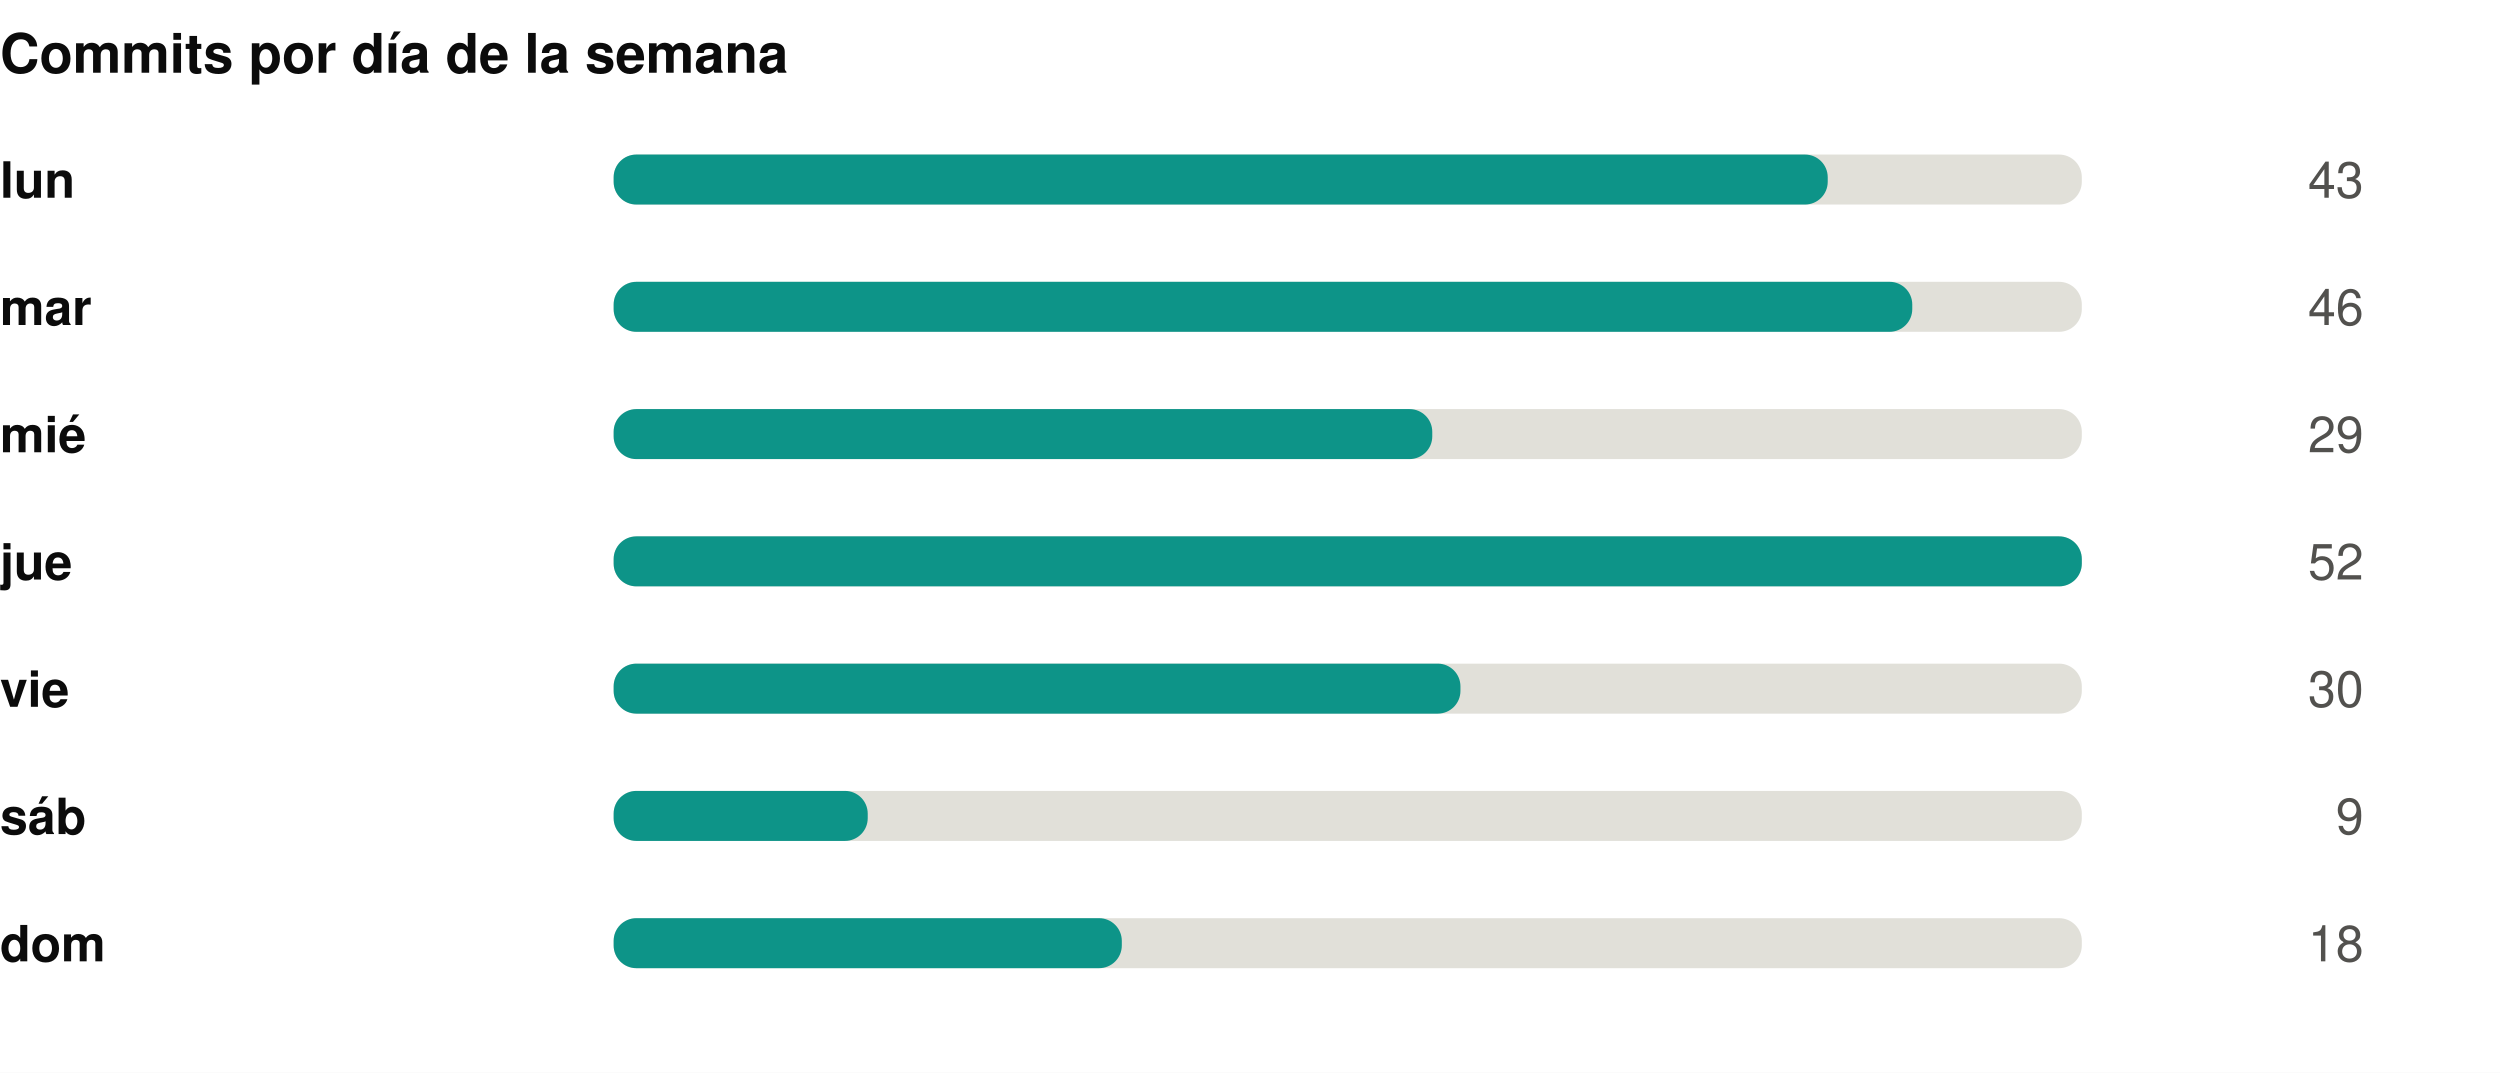
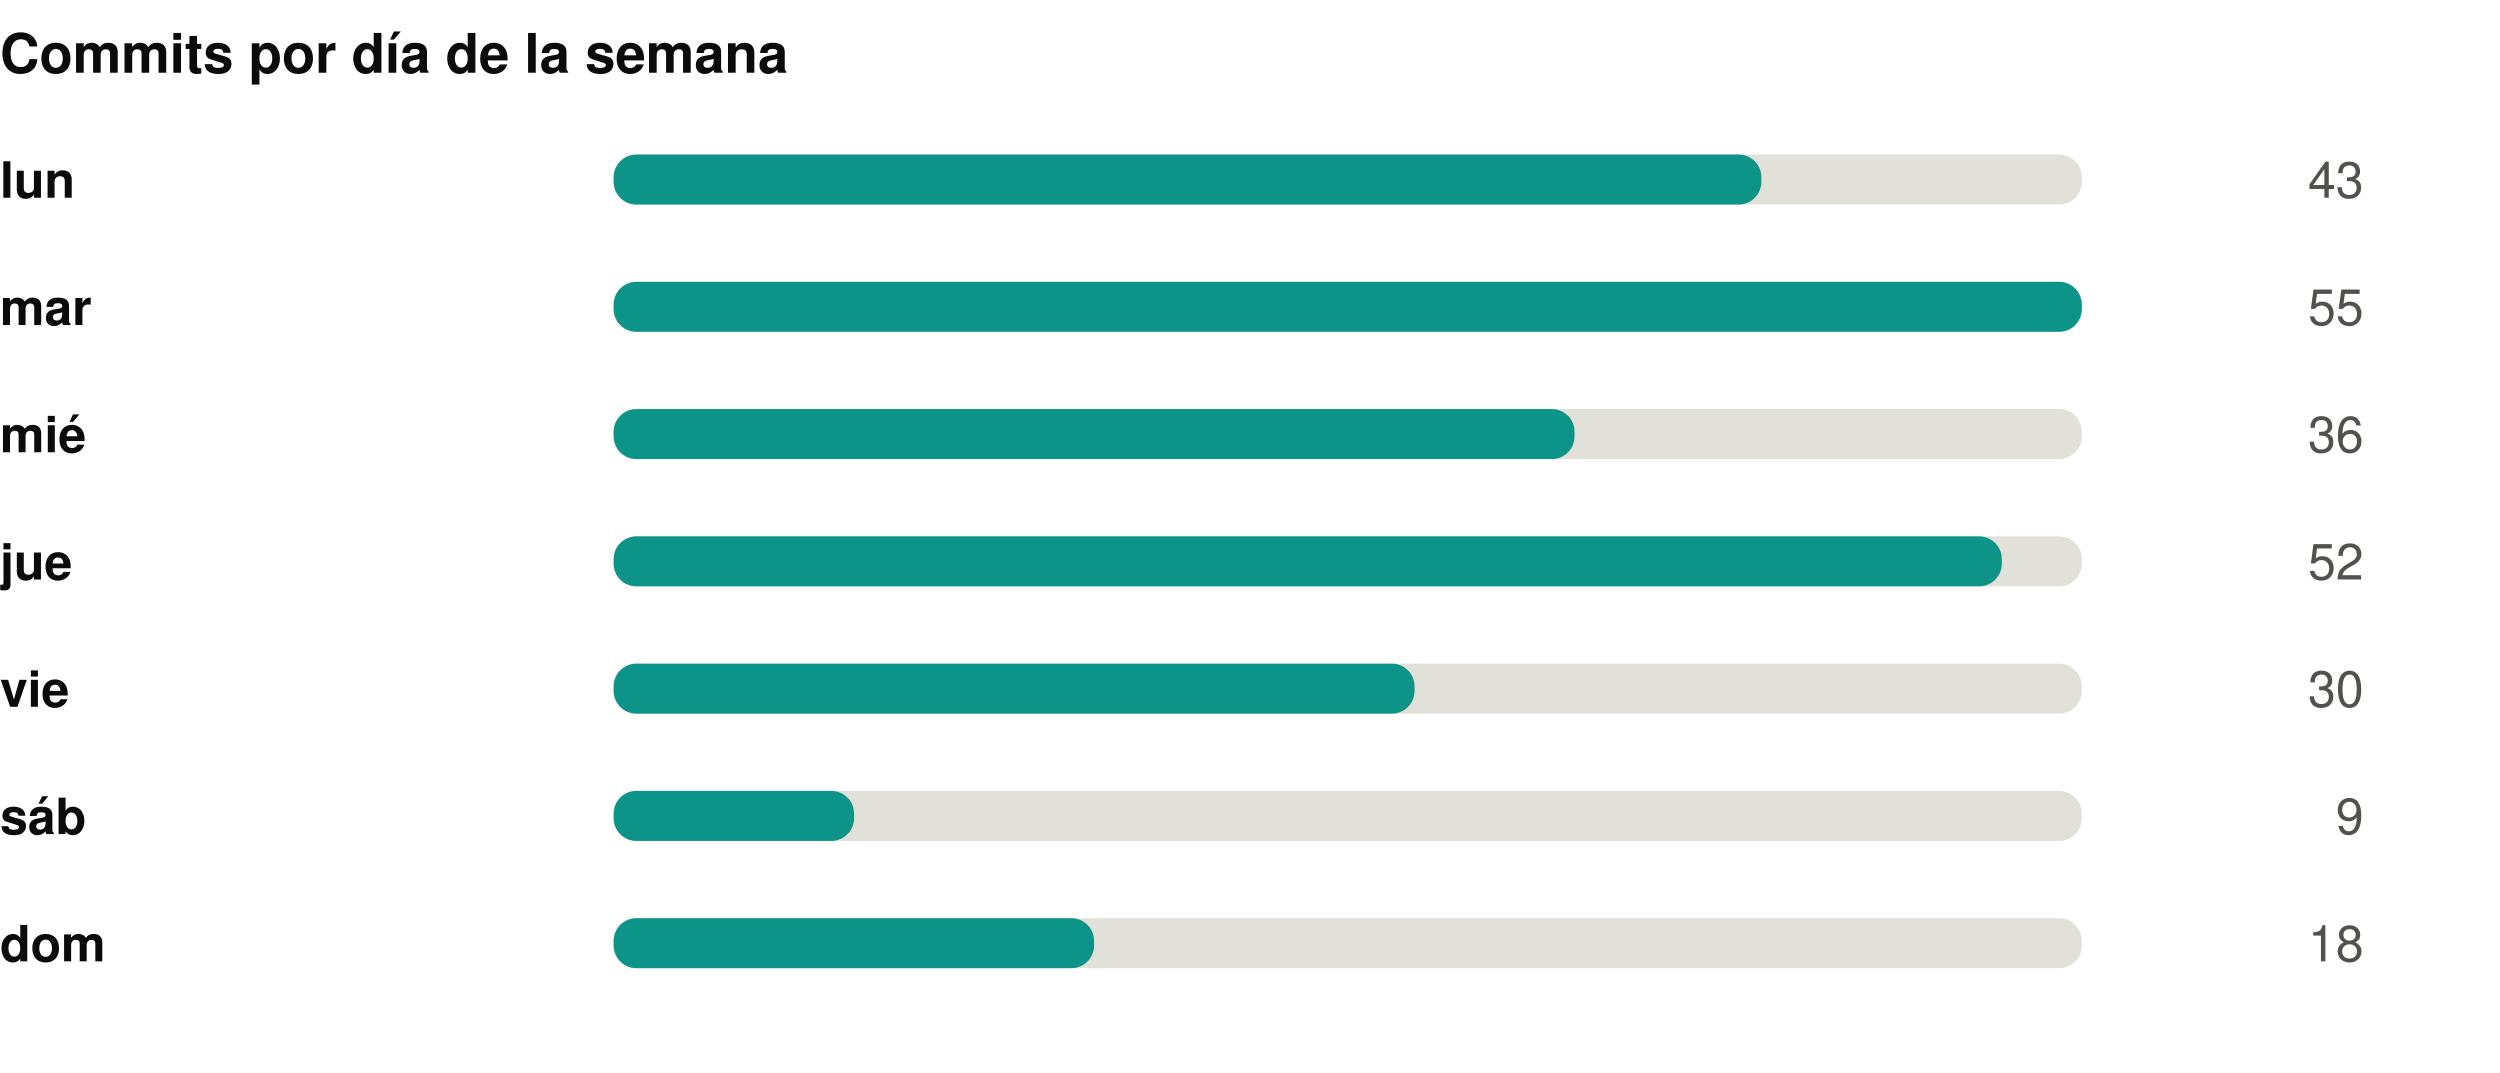
<svg xmlns="http://www.w3.org/2000/svg" width="550" height="236" viewBox="0 0 550 236" role="img">
  <rect width="550" height="236" fill="#ffffff" />
  <style>
@keyframes grow{from{transform:scaleX(0)}}
@keyframes rise{from{opacity:0;transform:translateY(9px)}}
@keyframes fade{from{opacity:0}}
@keyframes draw{to{stroke-dashoffset:0}}
.bar{transform-box:fill-box;transform-origin:left center;animation:grow .9s cubic-bezier(.22,1,.36,1) var(--d,0s) both}
.rise{animation:rise .7s cubic-bezier(.22,1,.36,1) var(--d,0s) both}
.fade{animation:fade .8s ease-out var(--d,0s) both}
.draw{animation:draw 1.7s ease-out .1s both}
@media (prefers-reduced-motion:reduce){
.bar,.rise,.fade,.draw{animation:none;transform:none;opacity:1;stroke-dashoffset:0}
}
</style>
  <g transform="translate(0,0)">
    <text x="0" y="16" font-family="-apple-system,BlinkMacSystemFont,'Segoe UI',Helvetica,Arial,sans-serif" font-size="12" font-weight="700" fill="#0b0b0b" text-anchor="start">Commits por día de la semana</text>
    <text x="0" y="43.5" font-family="-apple-system,BlinkMacSystemFont,'Segoe UI',Helvetica,Arial,sans-serif" font-size="11" font-weight="600" fill="#0b0b0b" text-anchor="start">lun</text>
    <rect x="135" y="34" width="323" height="11" rx="5" fill="#e1e0d9" />
-     <rect class="bar" style="--d:0.00s" x="135" y="34" width="267.1" height="11" rx="5" fill="#0d9488" />
+     <rect class="bar" style="--d:0.00s" x="135" y="34" width="252.5" height="11" rx="5" fill="#0d9488" />
    <g class="fade" style="--d:0.00s">
      <text x="520" y="43.5" font-family="-apple-system,BlinkMacSystemFont,'Segoe UI',Helvetica,Arial,sans-serif" font-size="11" font-weight="400" fill="#52514e" text-anchor="end">43</text>
    </g>
    <text x="0" y="71.5" font-family="-apple-system,BlinkMacSystemFont,'Segoe UI',Helvetica,Arial,sans-serif" font-size="11" font-weight="600" fill="#0b0b0b" text-anchor="start">mar</text>
    <rect x="135" y="62" width="323" height="11" rx="5" fill="#e1e0d9" />
-     <rect class="bar" style="--d:0.07s" x="135" y="62" width="285.7" height="11" rx="5" fill="#0d9488" />
+     <rect class="bar" style="--d:0.07s" x="135" y="62" width="323.0" height="11" rx="5" fill="#0d9488" />
    <g class="fade" style="--d:0.07s">
-       <text x="520" y="71.5" font-family="-apple-system,BlinkMacSystemFont,'Segoe UI',Helvetica,Arial,sans-serif" font-size="11" font-weight="400" fill="#52514e" text-anchor="end">46</text>
+       <text x="520" y="71.5" font-family="-apple-system,BlinkMacSystemFont,'Segoe UI',Helvetica,Arial,sans-serif" font-size="11" font-weight="400" fill="#52514e" text-anchor="end">55</text>
    </g>
    <text x="0" y="99.5" font-family="-apple-system,BlinkMacSystemFont,'Segoe UI',Helvetica,Arial,sans-serif" font-size="11" font-weight="600" fill="#0b0b0b" text-anchor="start">mié</text>
    <rect x="135" y="90" width="323" height="11" rx="5" fill="#e1e0d9" />
-     <rect class="bar" style="--d:0.14s" x="135" y="90" width="180.1" height="11" rx="5" fill="#0d9488" />
+     <rect class="bar" style="--d:0.14s" x="135" y="90" width="211.4" height="11" rx="5" fill="#0d9488" />
    <g class="fade" style="--d:0.14s">
-       <text x="520" y="99.5" font-family="-apple-system,BlinkMacSystemFont,'Segoe UI',Helvetica,Arial,sans-serif" font-size="11" font-weight="400" fill="#52514e" text-anchor="end">29</text>
+       <text x="520" y="99.5" font-family="-apple-system,BlinkMacSystemFont,'Segoe UI',Helvetica,Arial,sans-serif" font-size="11" font-weight="400" fill="#52514e" text-anchor="end">36</text>
    </g>
    <text x="0" y="127.5" font-family="-apple-system,BlinkMacSystemFont,'Segoe UI',Helvetica,Arial,sans-serif" font-size="11" font-weight="600" fill="#0b0b0b" text-anchor="start">jue</text>
    <rect x="135" y="118" width="323" height="11" rx="5" fill="#e1e0d9" />
-     <rect class="bar" style="--d:0.21s" x="135" y="118" width="323.0" height="11" rx="5" fill="#0d9488" />
+     <rect class="bar" style="--d:0.21s" x="135" y="118" width="305.4" height="11" rx="5" fill="#0d9488" />
    <g class="fade" style="--d:0.21s">
      <text x="520" y="127.5" font-family="-apple-system,BlinkMacSystemFont,'Segoe UI',Helvetica,Arial,sans-serif" font-size="11" font-weight="400" fill="#52514e" text-anchor="end">52</text>
    </g>
    <text x="0" y="155.5" font-family="-apple-system,BlinkMacSystemFont,'Segoe UI',Helvetica,Arial,sans-serif" font-size="11" font-weight="600" fill="#0b0b0b" text-anchor="start">vie</text>
    <rect x="135" y="146" width="323" height="11" rx="5" fill="#e1e0d9" />
-     <rect class="bar" style="--d:0.28s" x="135" y="146" width="186.3" height="11" rx="5" fill="#0d9488" />
+     <rect class="bar" style="--d:0.28s" x="135" y="146" width="176.2" height="11" rx="5" fill="#0d9488" />
    <g class="fade" style="--d:0.28s">
      <text x="520" y="155.5" font-family="-apple-system,BlinkMacSystemFont,'Segoe UI',Helvetica,Arial,sans-serif" font-size="11" font-weight="400" fill="#52514e" text-anchor="end">30</text>
    </g>
    <text x="0" y="183.5" font-family="-apple-system,BlinkMacSystemFont,'Segoe UI',Helvetica,Arial,sans-serif" font-size="11" font-weight="600" fill="#0b0b0b" text-anchor="start">sáb</text>
    <rect x="135" y="174" width="323" height="11" rx="5" fill="#e1e0d9" />
-     <rect class="bar" style="--d:0.35s" x="135" y="174" width="55.9" height="11" rx="5" fill="#0d9488" />
+     <rect class="bar" style="--d:0.35s" x="135" y="174" width="52.9" height="11" rx="5" fill="#0d9488" />
    <g class="fade" style="--d:0.35s">
      <text x="520" y="183.5" font-family="-apple-system,BlinkMacSystemFont,'Segoe UI',Helvetica,Arial,sans-serif" font-size="11" font-weight="400" fill="#52514e" text-anchor="end">9</text>
    </g>
    <text x="0" y="211.5" font-family="-apple-system,BlinkMacSystemFont,'Segoe UI',Helvetica,Arial,sans-serif" font-size="11" font-weight="600" fill="#0b0b0b" text-anchor="start">dom</text>
    <rect x="135" y="202" width="323" height="11" rx="5" fill="#e1e0d9" />
-     <rect class="bar" style="--d:0.42s" x="135" y="202" width="111.8" height="11" rx="5" fill="#0d9488" />
+     <rect class="bar" style="--d:0.42s" x="135" y="202" width="105.7" height="11" rx="5" fill="#0d9488" />
    <g class="fade" style="--d:0.42s">
      <text x="520" y="211.5" font-family="-apple-system,BlinkMacSystemFont,'Segoe UI',Helvetica,Arial,sans-serif" font-size="11" font-weight="400" fill="#52514e" text-anchor="end">18</text>
    </g>
  </g>
</svg>
